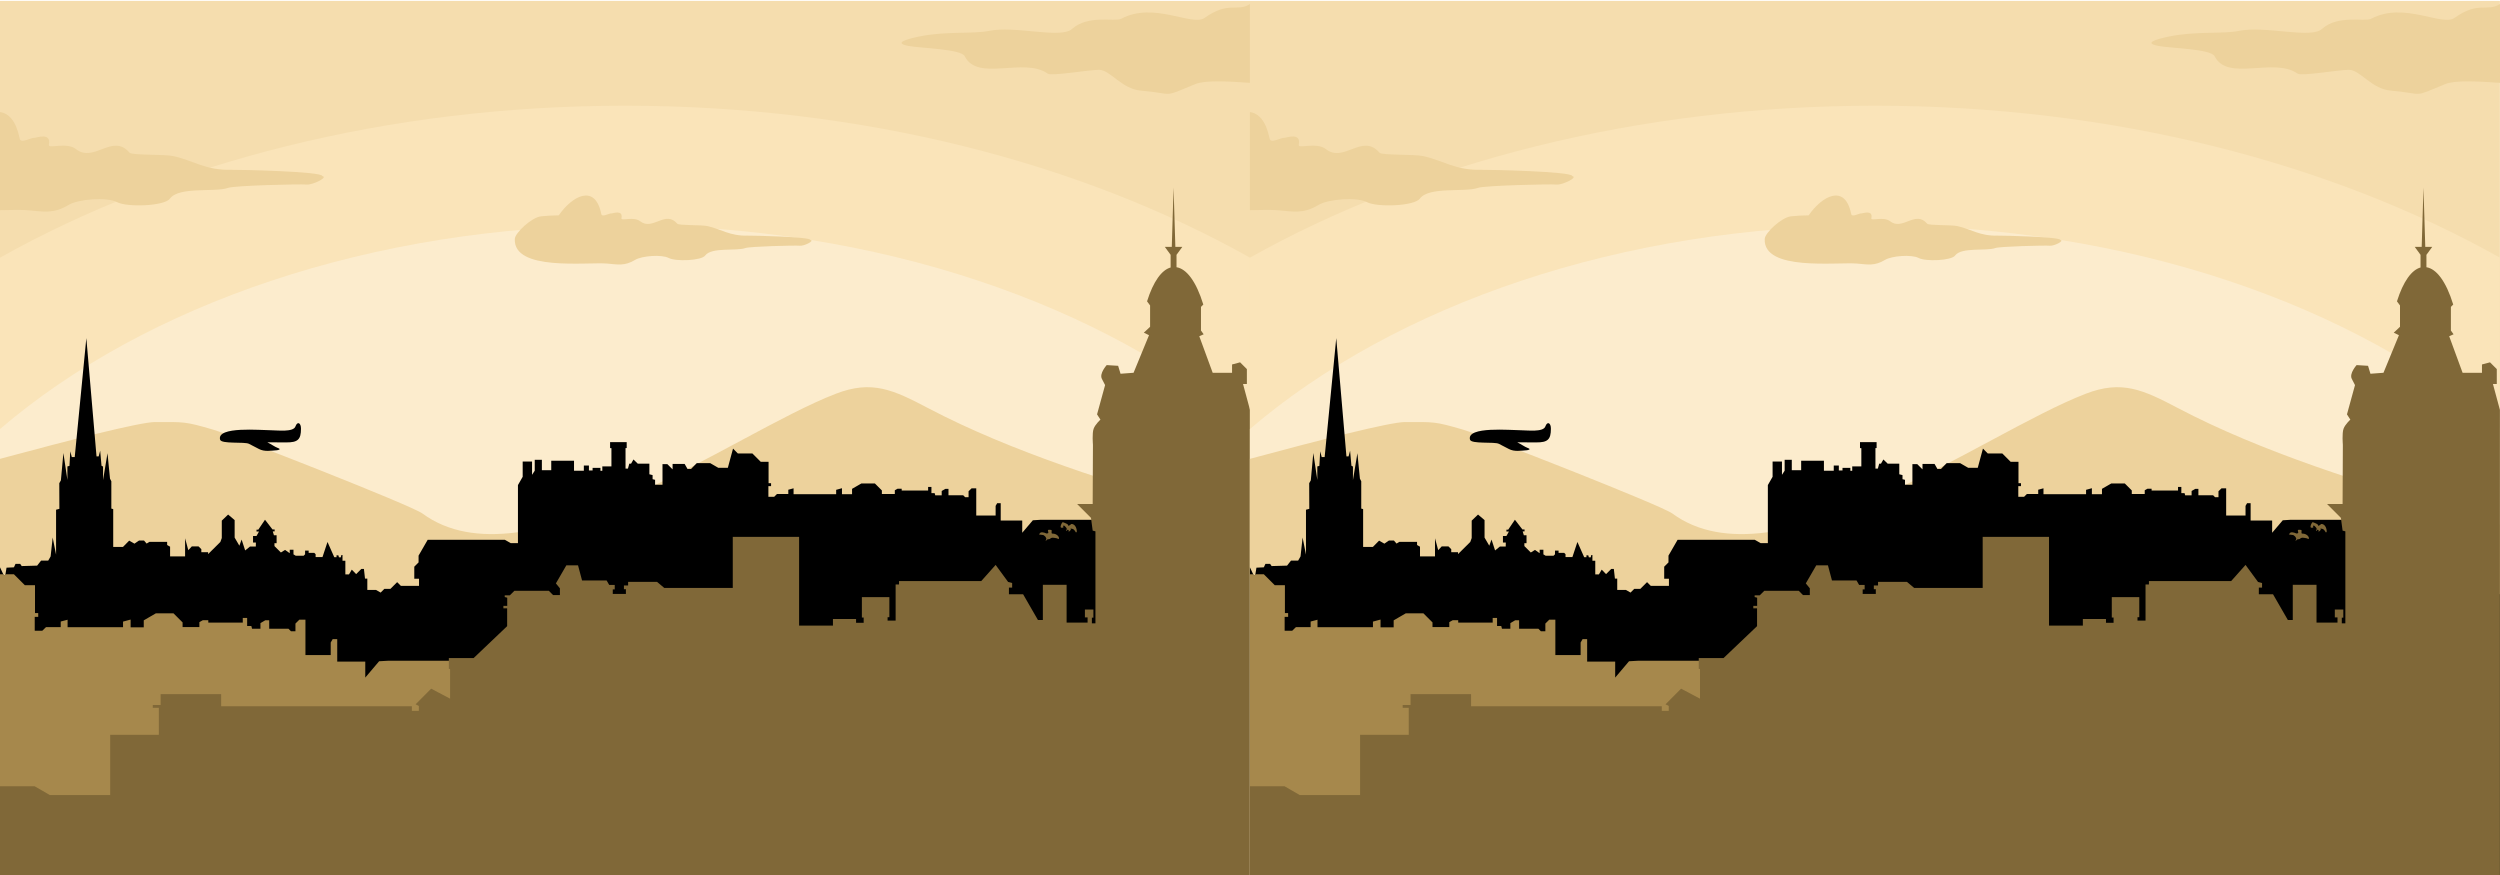
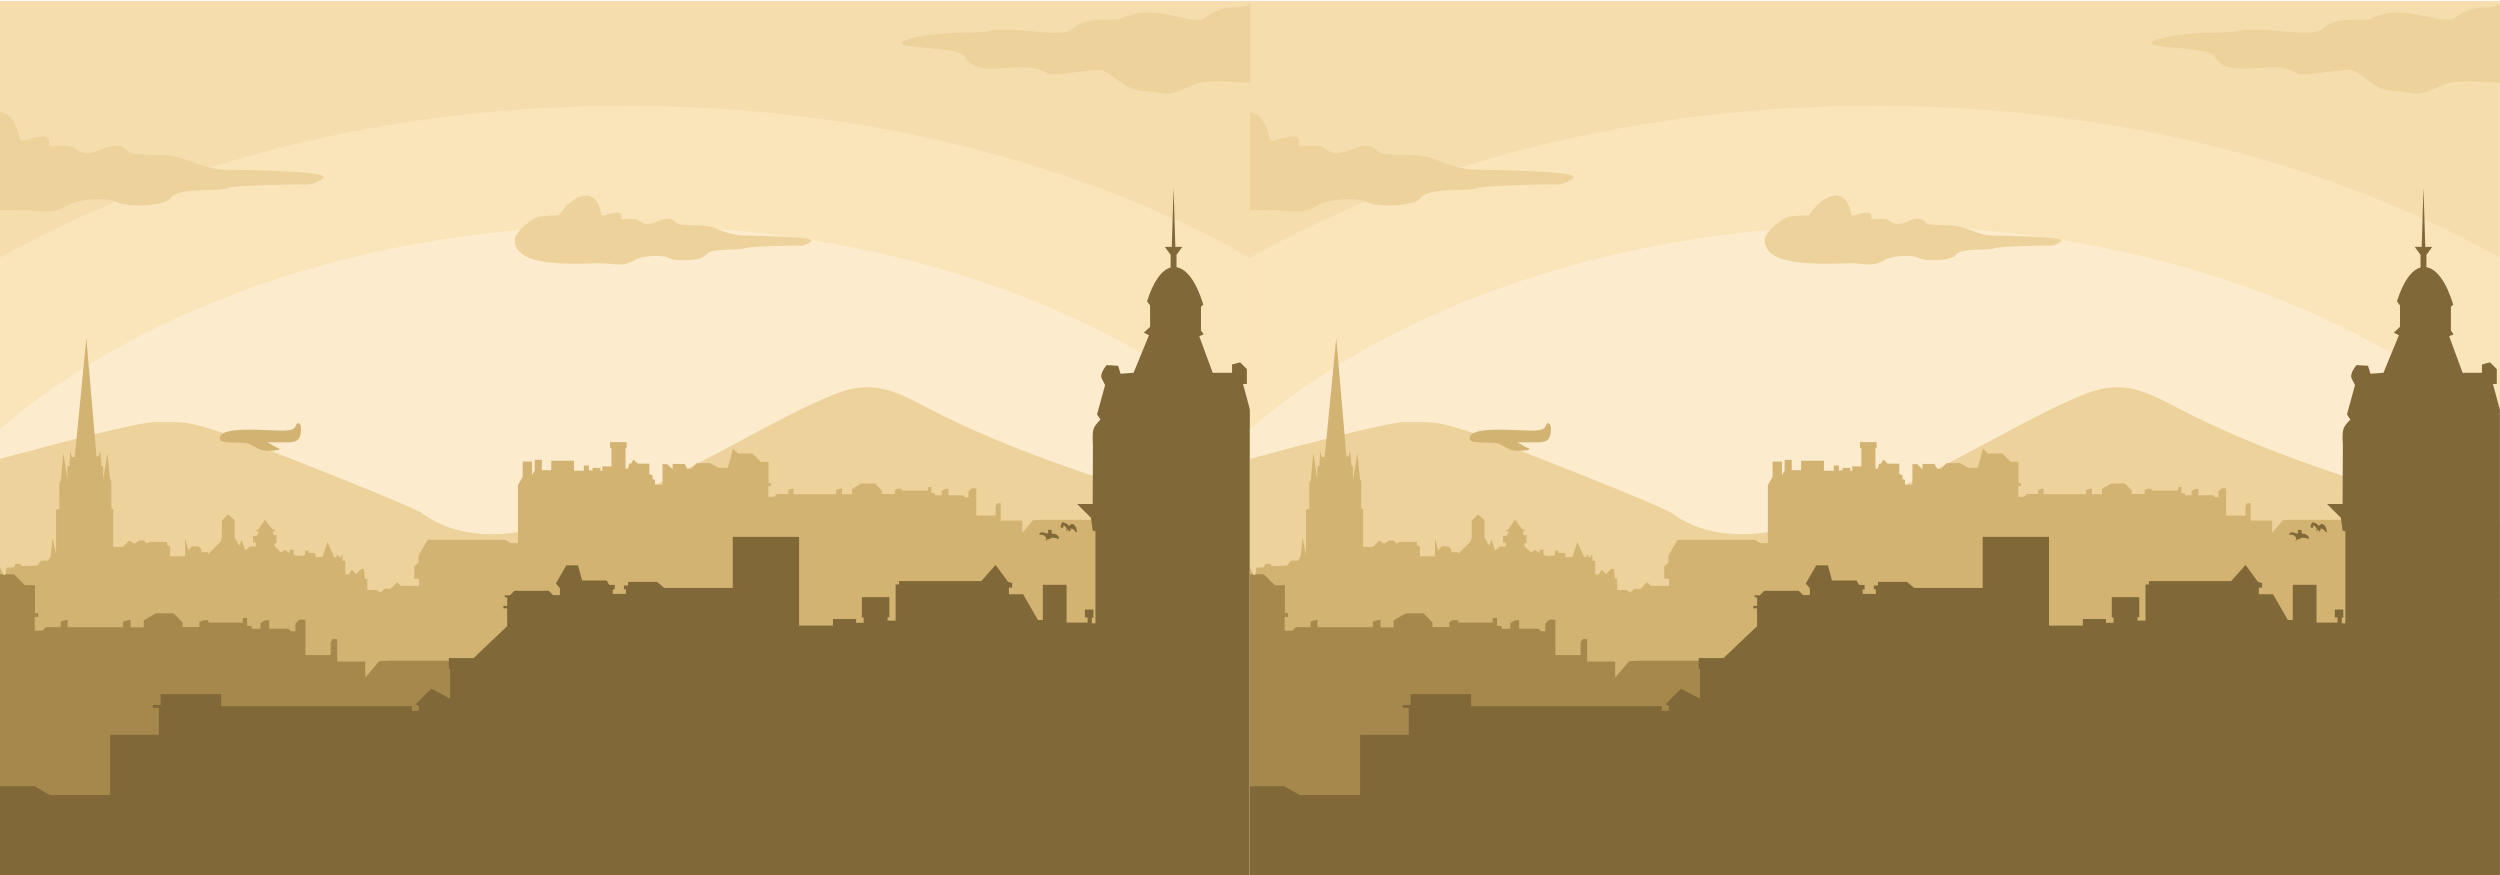
- <svg xmlns="http://www.w3.org/2000/svg" version="1.1" id="Calque_1" x="0px" y="0px" viewBox="0 0 2800 980" style="enable-background:new 0 0 2800 980;" xml:space="preserve">
+ <svg xmlns="http://www.w3.org/2000/svg" xmlns:xlink="http://www.w3.org/1999/xlink" version="1.1" id="Calque_1" x="0px" y="0px" viewBox="0 0 2800 980" style="enable-background:new 0 0 2800 980;" xml:space="preserve">
  <style type="text/css">
	.st0{fill-rule:evenodd;clip-rule:evenodd;fill:#F5DDAE;}
	.st1{fill-rule:evenodd;clip-rule:evenodd;fill:#FAE4B9;}
	.st2{fill-rule:evenodd;clip-rule:evenodd;fill:#FCECCD;}
	.st3{fill-rule:evenodd;clip-rule:evenodd;fill:#EDD29C;}
- 	.st4{fill-rule:evenodd;clip-rule:evenodd;fill:black;}
- 	.st4:hover{fill:red;}
+ 	.st4{fill-rule:evenodd;clip-rule:evenodd;fill:#d3b372;}
	.st5{fill-rule:evenodd;clip-rule:evenodd;fill:#A6884C;}
	.st6{fill-rule:evenodd;clip-rule:evenodd;fill:#806838;}
</style>
  <g>
    <rect x="0" y="1" class="st0" width="1400" height="980" />
    <path class="st1" d="M0,288.6V981h1400V288.6c-189.2-106.2-433.4-170.2-700-170.2S189.2,182.4,0,288.6z" />
    <path class="st2" d="M0,480.5V981h1400V480.5c-162.4-138.8-415.6-228.1-700-228.1C415.6,252.3,162.4,341.6,0,480.5z" />
    <path class="st3" d="M1039.5,457.1c-39.2-20.6-62.9-31.7-103.4-16.1c-115.9,44.6-347.1,219.3-463,134.1   c-12.2-9-209.9-86.7-234.4-93.9c-32.2-9.4-32.2-8.5-65.2-8.5c-16.2,0-95.1,20-173.5,41.2V981h1400V587.8   c-20.7-7.9-41-13.6-49.8-16.2C1249.7,542.7,1133.2,506.4,1039.5,457.1z" />
    <polygon class="st4" points="1387.6,641.9 1350.1,641.9 1350.1,606.9 1354.7,606.9 1354.7,599.9 1337.6,582.8 1337.6,570.4    1330.5,570.4 1330.5,582.2 1165,582.2 1156.8,582.7 1144.9,596.7 1144.9,583 1120.8,583 1120.8,563.6 1116.8,563.6 1115.1,566.6    1115.1,577.4 1093.4,577.4 1093.4,546.9 1088.2,546.9 1084.8,550.2 1084.8,556.9 1081,556.9 1078.8,554.7 1062.3,554.7    1062.3,547.5 1058.9,547.5 1054.7,549.9 1054.7,554.8 1047.5,554.8 1046.8,552.3 1043.2,552.3 1043.2,545.4 1039.5,545.4    1039.5,549.4 1009.9,549.4 1009.9,547.4 1005.2,547.4 1002.2,549.1 1002.2,553.3 987.7,553.3 987.7,549.3 979.9,541.5 964.7,541.5    954.3,547.5 954.3,553.5 943,553.5 943,546.8 936.5,548.6 936.5,553.5 888.8,553.5 888.8,546.9 882.9,548.5 882.9,553.3    870.2,553.3 867.1,556.4 860.6,556.4 860.6,544.5 863.6,544.5 863.6,541.2 860.8,541.2 860.8,517.2 852,517.2 842.7,507.9    826.4,507.9 821,502.4 815.2,523.9 804.4,523.9 795.4,518.7 780.4,518.7 774,525.2 770,525.2 766.8,519.6 753.3,519.6 753.3,525.7    747.4,519.8 742,519.8 742,542.9 733.7,542.9 733.7,537.4 730.9,536.7 730.9,532.1 727.3,531.2 727.3,519.3 714.3,519.3    709.5,514.6 706.8,519.3 704.8,519.3 703.3,524.8 700.6,524.8 700.6,501.8 701.9,501.8 701.9,495.2 683.3,495.2 683.3,501.9    684.8,501.9 684.8,522.4 674.6,522.4 674.6,527.3 672.5,527.3 672.5,524 663.7,524 663.7,526.9 659.6,526.9 659.6,521.4    653.9,521.4 653.9,527.2 642.9,527.2 642.9,516 617.4,516 617.4,526.6 606.9,526.6 606.9,515 598.9,515 598.9,527.2 595.9,531.8    595.9,516.9 585.4,516.9 585.4,534 580.1,543.3 580.1,608.3 572,608.3 565.5,604.6 479,604.6 468.8,622.3 468.8,629.9 464,634.7    464,648.2 469.3,648.2 469.3,656.2 449,656.2 444.8,652 437.3,659.5 430.5,659.5 426.3,663.7 421.1,660.7 411.4,660.7 411.4,648    408.8,648 407.6,637.2 404.7,637.2 398.9,643 394,638 390.9,643.3 386.8,643.3 386.8,628 383.6,628 383.6,621.6 382.4,621.6    381.7,624.2 379.6,624.2 379,622 376.9,622 376.9,624.1 374.4,624.1 366.8,607 361.2,623.9 353.5,623.9 353.5,620.7 352,619.2    345.7,619.2 345.7,616.7 341.7,616.7 341.7,620.8 340.1,622.4 331.2,622.4 328.7,620.9 328.7,615.7 324.5,615.7 324.5,619.6    319.3,615.9 314.6,618.8 307.4,611.6 307.4,608.4 309.8,608.4 309.8,599.5 306.8,599.5 305.5,595.2 307.6,595.2 307.6,593    305.2,593 296.8,582.1 289.3,593.2 287.3,593.2 287.3,595.3 290.1,595.3 287.3,600.3 283.4,600.3 283.4,607.6 286.6,607.6    286.5,612.1 280,612.1 274.6,616.5 270.6,604.3 268.1,611.2 262.8,602.1 262.8,582.5 255.5,576.3 248.4,583.1 248.4,602.6    246.8,607 233.1,620.6 233.1,618.5 225.5,618.5 225.5,615.1 222.4,612 214.8,612 210.9,616.2 207.3,602.9 207.3,623.2 190.5,623.2    190.5,612.3 187.2,610.4 187.2,606.9 167.4,606.9 164.2,608.8 161.3,605.4 155.7,605.4 150.6,608.9 144.7,605.5 137.7,612.6    126.8,612.6 126.8,570.2 124.7,569.6 124.7,539 123.2,536.1 120.4,507.6 115.4,537.7 115.4,522.5 113.7,521.7 112.2,504.8    110.5,511.2 108.1,511.2 96.7,378.7 83.7,511.9 80.4,511.9 78.7,505.5 77.8,521.8 75.5,522.4 75.5,537.6 71,507.4 68.2,538    66.4,541.2 66.5,569.9 62.8,570.9 62.8,621.2 59,602 56.7,623.2 54,627.9 46,627.9 41.6,633.5 24.3,634 22.6,631.5 17.4,631.5    15.6,635.4 7.3,635.8 6,644 4.1,644.1 0,635.4 0,981 1400,981 1400,665.6 1393.5,663.9" />
    <polygon class="st5" points="778.2,873.9 764.6,860.4 753.9,860.4 742.4,848.9 732.7,846.3 725.1,817.7 676.3,817.7 676.3,772.1    682.3,772.1 682.3,763 660,740.7 660,724.6 650.8,724.6 650.8,740 435.3,740 424.6,740.6 409.1,758.9 409.1,741 377.7,741    377.7,715.8 372.6,715.8 370.4,719.6 370.4,733.7 342.1,733.7 342.1,694 335.3,694 330.9,698.4 330.9,707 325.9,707 323.1,704.2    301.5,704.2 301.5,694.7 297.1,694.7 291.7,697.9 291.7,704.2 282.3,704.2 281.5,701.1 276.8,701.1 276.8,692.1 271.9,692.1    271.9,697.3 233.3,697.3 233.3,694.6 227.2,694.6 223.3,696.8 223.3,702.3 204.5,702.3 204.5,697.1 194.3,686.9 174.6,686.9    161,694.8 161,702.6 146.3,702.6 146.3,693.9 137.8,696.2 137.8,702.5 75.7,702.5 75.7,694.1 68,696.1 68,702.4 51.5,702.4    47.4,706.4 38.9,706.4 38.9,690.9 42.8,690.9 42.8,686.6 39.2,686.6 39.2,655.4 27.8,655.4 15.6,643.2 6.1,643.2 6,644 4.1,644.1    3.7,643.2 0,643.2 0,981 805.5,981 805.5,885.8 793.7,873.9  " />
    <path class="st6" d="M1396.5,430.1v-16.7l-7.6-7.6l-9,2.4v9.3h-21.7l-15-40.9l4.9-2.2l-3-4.2v-26.5l2.6-2.6   c-8.1-26.4-19-40.1-30-41.8v-13.9l6.5-8.9h-7.8l-2-66.5l-2,66.5h-7.8l6.5,8.9v14.2c-9.9,2.7-19.4,15.5-26.4,37.9l3.4,4.6V366   l-7,6.6l5.8,2.8l-17.3,42.1l-14.6,1.1l-2.7-8.9l-12.8-0.8c0,0-8.5,9.4-5.4,15.4c3.1,5.9,3.6,7,3.6,7l-9,32.8l3.8,5.9   c0,0-5.7,5.1-7.6,10.1s-0.8,18-0.8,18l-0.3,66.4h-17.4l15.5,15.5l1.9,14.3l3.1,0.8v103h-4v-6.3h1.7v-9.1h-9.5v8.8h3v5.8h-23.5V655   H1168v39.4h-5.5l-16.6-28.8H1130v-7.5h3.6V653l-4.5-1.2l-14-19.1l-16.1,18.1h-92.1v3.8h-3.8v40.5h-9v-3.8h2v-22.5h-30.8v22.8h2v5.9   h-8.5v-4.2h-25.9v7.4H895v-99.4h-74.3v57.2H744l-8.1-6.8h-32.4v4h-4.7v4.2h2.2v5.3h-14.7v-5.1h2.2v-5h-6.2l-2.9-5h-27.5l-4.5-16.9   h-13.1l-11.7,20.2l4.5,5.5v7.6h-7.6l-4.8-4.8h-38.6l-5.1,5.1h-5.7v1.9l2.8,0.7v9.2h-4.3v2.7h4.2v20L530.5,737h-27.8v12l1.4,0.4   v33.1l-21.2-11.2l-17.4,17.5l3.6,1.9v5.5h-7.8V791H247.7v-13.6h-67.8v12.2h-8.8v3.1h6.8V823h-54.5v67.5H55.9l-17.1-9.9H0V981h1400   V469.2v-10.1l-7.8-29H1396.5z" />
    <g>
      <path class="st3" d="M361,197.2c0.4-5.2-93.7-7.2-101.5-7c-29.2,0.8-43.1-10.5-65.5-15.4c-10-2.2-46.2-0.7-48.9-3.8    c-19.1-22.4-39.8,12-60-4c-10.5-8.3-31.6,0.2-30.4-4.9c3.2-14.3-14.4-7.7-15.6-7.8c-4.9-0.4-15.8,7.2-17.1,0.7    c-4-19.6-12.2-28.2-22-29.5v109.9c13.2-0.3,24.4-0.5,31.5,0.1c17,1.4,28.3,4.3,45.2-5.9c11.3-6.9,43.4-9,54.4-3.2    c11.3,6,53,4.5,59.2-3.9c10.3-14,50.7-6.8,65.2-12.1c7.1-2.6,79.9-4.4,88.4-3.7C350.3,207.1,368,198.6,361,197.2z" />
      <path class="st3" d="M1255.8,21c-7.1,3.8-36.9-4.9-55.1,11.4c-12.6,11.4-63.1-3.9-93.2,2.2c-17.9,3.7-47.6,0-78.1,6.3    c-14.9,3.1-29.1,7.4-11.6,10.6c13.9,2.6,58.6,3.3,62.7,11.5c14.4,29,66.4,0.6,93,19.5c4.2,3,45.7-4.3,57.4-4.3    c12.6,0,25.1,21.4,46.9,23.3c39.3,3.4,22.4,8.6,60.9-7.3c10.7-4.4,35.2-3.3,61.4-1.4V4.4c-14.5,9.6-23.6-3.8-50.9,15.6    C1335.2,30,1292.4,1.4,1255.8,21z" />
      <path class="st3" d="M907.8,268.8c0.3-3.6-64.8-5-70.2-4.9c-20.2,0.6-29.8-7.3-45.3-10.7c-6.9-1.5-32-0.5-33.8-2.7    c-13.2-15.5-27.5,8.3-41.5-2.7c-7.3-5.7-21.8,0.2-21-3.4c2.2-9.9-9.9-5.3-10.8-5.4c-3.4-0.3-10.9,5-11.8,0.5    c-7-34.4-32.9-19.7-47.6,1.7c-6.3,0-13.8,0.4-20,1.1c-10.5,1.3-28.9,18.5-29.2,25.2c-2,36.6,80.6,25.8,103.4,27.7    c11.8,1,19.6,3,31.3-4.1c7.8-4.7,30-6.2,37.6-2.2c7.8,4.2,36.7,3.1,40.9-2.7c7.1-9.7,35.1-4.7,45.1-8.4c4.9-1.8,55.3-3.1,61.1-2.6    C900.4,275.7,912.6,269.8,907.8,268.8z" />
    </g>
-     <path class="st4" d="M330.9,477.6c-2.3,6.7-20.4,4.3-27,4.3c-11.2,0-61.5-4.8-57.4,10.5c1.4,5.2,27.4,2.1,32.4,4.7l11.2,5.8   c6.1,3.2,13.2,1.9,19.8,1.4c1.2-0.1,6-0.9,1.2-2.6c-3.3-1.2-6.9-4-11.7-6.3l21.2,0.1c13,0.1,16.5-3.3,16.5-15.3   C337.2,473.6,333.1,471.4,330.9,477.6z" />
+     <a xlink:href="/gamemode_theme">
+       <path id="plane" class="st4" d="M330.9,477.6c-2.3,6.7-20.4,4.3-27,4.3c-11.2,0-61.5-4.8-57.4,10.5c1.4,5.2,27.4,2.1,32.4,4.7l11.2,5.8   c6.1,3.2,13.2,1.9,19.8,1.4c1.2-0.1,6-0.9,1.2-2.6c-3.3-1.2-6.9-4-11.7-6.3l21.2,0.1c13,0.1,16.5-3.3,16.5-15.3   C337.2,473.6,333.1,471.4,330.9,477.6z" />
+     </a>
+     <text font-size="100" x="300" y="450" display="none" style="font-size:30px;font-weight:bold;fill:#000000">LA PLAGE
+ 	<animate fill="freeze" dur="0.1s" begin="plane.mouseover" from="none" to="block" attributeName="display" />
+       <animate fill="freeze" dur="0.1s" begin="plane.mouseout" from="block" to="none" attributeName="display" />
+     </text>
    <path class="st6" d="M1180.6,597.8c-3.3-0.4-2.9,0.4-2.7-3.7c0-0.9-3.9-1-4.1-0.4c-0.6,1.4,2,3.7-1.6,3.8c-0.3,0-0.5-0.2-0.9-0.3   c-1.7-0.7-6.1-2.3-7.2,0.9c-2.3,0.8,4.4,0.8,4.9,1.4c0.2,0.2,1.4,1.2,1.5,1.2c0.2,0.5,0.8,0.7,1.4,2.5c0.2,0.7-0.7,1.2-0.7,2.7   c0.6,0,1-1.9,2.7-1.9c0.1,0,1.8-0.2,2-0.4c1.9-2.2,4.8-1.1,7.4-0.8c0.8,0.1,3.8,2.4,2.5-1.3   C1185.1,599.6,1182.4,598.1,1180.6,597.8z" />
    <path class="st6" d="M1201.9,587.2c-2.4-1-2.6,0.3-3.4,0.8c-3.2,2-1,0.3-3.3-1.1c-1.6-1-4.1-1.7-4.6-2c-0.9-0.6-3.2,3.9-2.6,5.7   c0.2,0.3,0.8,0.5,1.1,0.5c3.6-0.1,0.7-0.7,2.1-2.5c0.5-0.6,2.8,2.1,3.2,2.7c1.1,1.9-0.6,2.4-0.2,3.1c0.7,1.1,0.8-1.1,1.7-1.1   c1.5,0.1,1,1.3,1,2.3c0.2,0,4-2.7,1.8-3.7c3.1,0.6,3.1,0.1,5.2,2.6c0.9,1.1,0.7,2.2,1.8,1.6   C1206.5,595.9,1205.9,588.9,1201.9,587.2z" />
  </g>
  <g>
    <rect x="1399.9" y="1" class="st0" width="1400" height="980" />
    <path class="st1" d="M1399.9,288.6V981h1400V288.6c-189.2-106.2-433.4-170.2-700-170.2S1589.1,182.4,1399.9,288.6z" />
    <path class="st2" d="M1399.9,480.5V981h1400V480.5c-162.4-138.8-415.6-228.1-700-228.1C1815.5,252.3,1562.3,341.6,1399.9,480.5z" />
    <path class="st3" d="M2439.4,457.1c-39.2-20.6-62.9-31.7-103.4-16.1c-115.9,44.6-347.1,219.3-463,134.1   c-12.2-9-209.9-86.7-234.4-93.9c-32.2-9.4-32.2-8.5-65.2-8.5c-16.2,0-95.1,20-173.5,41.2V981h1400V587.8   c-20.7-7.9-41-13.6-49.8-16.2C2649.6,542.7,2533.1,506.4,2439.4,457.1z" />
    <polygon class="st4" points="2787.5,641.9 2750,641.9 2750,606.9 2754.6,606.9 2754.6,599.9 2737.5,582.8 2737.5,570.4    2730.4,570.4 2730.4,582.2 2564.9,582.2 2556.7,582.7 2544.8,596.7 2544.8,583 2520.7,583 2520.7,563.6 2516.7,563.6 2515,566.6    2515,577.4 2493.3,577.4 2493.3,546.9 2488.1,546.9 2484.7,550.2 2484.7,556.9 2480.9,556.9 2478.7,554.7 2462.2,554.7    2462.2,547.5 2458.8,547.5 2454.6,549.9 2454.6,554.8 2447.4,554.8 2446.7,552.3 2443.1,552.3 2443.1,545.4 2439.4,545.4    2439.4,549.4 2409.8,549.4 2409.8,547.4 2405.1,547.4 2402.1,549.1 2402.1,553.3 2387.6,553.3 2387.6,549.3 2379.8,541.5    2364.6,541.5 2354.2,547.5 2354.2,553.5 2342.9,553.5 2342.9,546.8 2336.4,548.6 2336.4,553.5 2288.7,553.5 2288.7,546.9    2282.8,548.5 2282.8,553.3 2270.1,553.3 2267,556.4 2260.5,556.4 2260.5,544.5 2263.5,544.5 2263.5,541.2 2260.7,541.2    2260.7,517.2 2251.9,517.2 2242.6,507.9 2226.3,507.9 2220.9,502.4 2215.1,523.9 2204.3,523.9 2195.3,518.7 2180.3,518.7    2173.9,525.2 2169.9,525.2 2166.7,519.6 2153.2,519.6 2153.2,525.7 2147.3,519.8 2141.9,519.8 2141.9,542.9 2133.6,542.9    2133.6,537.4 2130.8,536.7 2130.8,532.1 2127.2,531.2 2127.2,519.3 2114.2,519.3 2109.4,514.6 2106.7,519.3 2104.7,519.3    2103.2,524.8 2100.5,524.8 2100.5,501.8 2101.8,501.8 2101.8,495.2 2083.2,495.2 2083.2,501.9 2084.7,501.9 2084.7,522.4    2074.5,522.4 2074.5,527.3 2072.4,527.3 2072.4,524 2063.6,524 2063.6,526.9 2059.5,526.9 2059.5,521.4 2053.8,521.4 2053.8,527.2    2042.8,527.2 2042.8,516 2017.3,516 2017.3,526.6 2006.8,526.6 2006.8,515 1998.8,515 1998.8,527.2 1995.8,531.8 1995.8,516.9    1985.3,516.9 1985.3,534 1980,543.3 1980,608.3 1971.9,608.3 1965.4,604.6 1878.9,604.6 1868.7,622.3 1868.7,629.9 1863.9,634.7    1863.9,648.2 1869.2,648.2 1869.2,656.2 1848.9,656.2 1844.7,652 1837.2,659.5 1830.4,659.5 1826.2,663.7 1821,660.7 1811.3,660.7    1811.3,648 1808.7,648 1807.5,637.2 1804.6,637.2 1798.8,643 1793.9,638 1790.8,643.3 1786.7,643.3 1786.7,628 1783.5,628    1783.5,621.6 1782.3,621.6 1781.6,624.2 1779.5,624.2 1778.9,622 1776.8,622 1776.8,624.1 1774.3,624.1 1766.7,607 1761.1,623.9    1753.4,623.9 1753.4,620.7 1751.9,619.2 1745.6,619.2 1745.6,616.7 1741.6,616.7 1741.6,620.8 1740,622.4 1731.1,622.4    1728.6,620.9 1728.6,615.7 1724.4,615.7 1724.4,619.6 1719.2,615.9 1714.5,618.8 1707.3,611.6 1707.3,608.4 1709.7,608.4    1709.7,599.5 1706.7,599.5 1705.4,595.2 1707.5,595.2 1707.5,593 1705.1,593 1696.7,582.1 1689.2,593.2 1687.2,593.2 1687.2,595.3    1690,595.3 1687.2,600.3 1683.3,600.3 1683.3,607.6 1686.5,607.6 1686.4,612.1 1679.9,612.1 1674.5,616.5 1670.5,604.3 1668,611.2    1662.7,602.1 1662.7,582.5 1655.4,576.3 1648.3,583.1 1648.3,602.6 1646.7,607 1633,620.6 1633,618.5 1625.4,618.5 1625.4,615.1    1622.3,612 1614.7,612 1610.8,616.2 1607.2,602.9 1607.2,623.2 1590.4,623.2 1590.4,612.3 1587.1,610.4 1587.1,606.9 1567.3,606.9    1564.1,608.8 1561.2,605.4 1555.6,605.4 1550.5,608.9 1544.6,605.5 1537.6,612.6 1526.7,612.6 1526.7,570.2 1524.6,569.6    1524.6,539 1523.1,536.1 1520.3,507.6 1515.3,537.7 1515.3,522.5 1513.6,521.7 1512.1,504.8 1510.4,511.2 1508,511.2 1496.6,378.7    1483.6,511.9 1480.3,511.9 1478.6,505.5 1477.7,521.8 1475.4,522.4 1475.4,537.6 1470.9,507.4 1468.1,538 1466.3,541.2    1466.4,569.9 1462.7,570.9 1462.7,621.2 1458.9,602 1456.6,623.2 1453.9,627.9 1445.9,627.9 1441.5,633.5 1424.2,634 1422.5,631.5    1417.3,631.5 1415.5,635.4 1407.2,635.8 1405.9,644 1404,644.1 1399.9,635.4 1399.9,981 2799.9,981 2799.9,665.6 2793.4,663.9  " />
    <polygon class="st5" points="2178.1,873.9 2164.5,860.4 2153.8,860.4 2142.3,848.9 2132.6,846.3 2125,817.7 2076.2,817.7    2076.2,772.1 2082.2,772.1 2082.2,763 2059.9,740.7 2059.9,724.6 2050.7,724.6 2050.7,740 1835.2,740 1824.5,740.6 1809,758.9    1809,741 1777.6,741 1777.6,715.8 1772.5,715.8 1770.3,719.6 1770.3,733.7 1742,733.7 1742,694 1735.2,694 1730.8,698.4    1730.8,707 1725.8,707 1723,704.2 1701.4,704.2 1701.4,694.7 1697,694.7 1691.6,697.9 1691.6,704.2 1682.2,704.2 1681.4,701.1    1676.7,701.1 1676.7,692.1 1671.8,692.1 1671.8,697.3 1633.2,697.3 1633.2,694.6 1627.1,694.6 1623.2,696.8 1623.2,702.3    1604.4,702.3 1604.4,697.1 1594.2,686.9 1574.5,686.9 1560.9,694.8 1560.9,702.6 1546.2,702.6 1546.2,693.9 1537.7,696.2    1537.7,702.5 1475.6,702.5 1475.6,694.1 1467.9,696.1 1467.9,702.4 1451.4,702.4 1447.3,706.4 1438.8,706.4 1438.8,690.9    1442.7,690.9 1442.7,686.6 1439.1,686.6 1439.1,655.4 1427.7,655.4 1415.5,643.2 1406,643.2 1405.9,644 1404,644.1 1403.6,643.2    1399.9,643.2 1399.9,981 2205.4,981 2205.4,885.8 2193.6,873.9  " />
    <path class="st6" d="M2796.4,430.1v-16.7l-7.6-7.6l-9,2.4v9.3h-21.7l-15-40.9l4.9-2.2l-3-4.2v-26.5l2.6-2.6   c-8.1-26.4-19-40.1-30-41.8v-13.9l6.5-8.9h-7.8l-2-66.5l-2,66.5h-7.8l6.5,8.9v14.2c-9.9,2.7-19.4,15.5-26.4,37.9l3.4,4.6V366   l-7,6.6l5.8,2.8l-17.3,42.1l-14.6,1.1l-2.7-8.9l-12.8-0.8c0,0-8.5,9.4-5.4,15.4c3.1,5.9,3.6,7,3.6,7l-9,32.8l3.8,5.9   c0,0-5.7,5.1-7.6,10.1s-0.8,18-0.8,18l-0.3,66.4h-17.4l15.5,15.5l1.9,14.3l3.1,0.8v103h-4v-6.3h1.7v-9.1h-9.5v8.8h3v5.8h-23.5V655   h-26.6v39.4h-5.5l-16.6-28.8h-15.9v-7.5h3.6V653l-4.5-1.2l-14-19.1l-16.1,18.1h-92.1v3.8h-3.8v40.5h-9v-3.8h2v-22.5h-30.8v22.8h2   v5.9h-8.5v-4.2h-25.9v7.4h-37.9v-99.4h-74.3v57.2h-76.7l-8.1-6.8h-32.4v4h-4.7v4.2h2.2v5.3h-14.7v-5.1h2.2v-5h-6.2l-2.9-5h-27.5   l-4.5-16.9h-13.1l-11.7,20.2l4.5,5.5v7.6h-7.6l-4.8-4.8H1976l-5.1,5.1h-5.7v1.9l2.8,0.7v9.2h-4.3v2.7h4.2v20l-37.5,35.7h-27.8v12   l1.4,0.4v33.1l-21.2-11.2l-17.4,17.5l3.6,1.9v5.5h-7.8V791h-213.6v-13.6h-67.8v12.2h-8.8v3.1h6.8V823h-54.5v67.5h-67.5l-17.1-9.9   h-38.8V981h1400V469.2v-10.1l-7.8-29H2796.4z" />
    <g>
      <path class="st3" d="M1760.9,197.2c0.4-5.2-93.7-7.2-101.5-7c-29.2,0.8-43.1-10.5-65.5-15.4c-10-2.2-46.2-0.7-48.9-3.8    c-19.1-22.4-39.8,12-60-4c-10.5-8.3-31.6,0.2-30.4-4.9c3.2-14.3-14.4-7.7-15.6-7.8c-4.9-0.4-15.8,7.2-17.1,0.7    c-4-19.6-12.2-28.2-22-29.5v109.9c13.2-0.3,24.4-0.5,31.5,0.1c17,1.4,28.3,4.3,45.2-5.9c11.3-6.9,43.4-9,54.4-3.2    c11.3,6,53,4.5,59.2-3.9c10.3-14,50.7-6.8,65.2-12.1c7.1-2.6,79.9-4.4,88.4-3.7C1750.2,207.1,1767.9,198.6,1760.9,197.2z" />
      <path class="st3" d="M2655.7,21c-7.1,3.8-36.9-4.9-55.1,11.4c-12.6,11.4-63.1-3.9-93.2,2.2c-17.9,3.7-47.6,0-78.1,6.3    c-14.9,3.1-29.1,7.4-11.6,10.6c13.9,2.6,58.6,3.3,62.7,11.5c14.4,29,66.4,0.6,93,19.5c4.2,3,45.7-4.3,57.4-4.3    c12.6,0,25.1,21.4,46.9,23.3c39.3,3.4,22.4,8.6,60.9-7.3c10.7-4.4,35.2-3.3,61.4-1.4V4.4c-14.5,9.6-23.6-3.8-50.9,15.6    C2735.1,30,2692.3,1.4,2655.7,21z" />
      <path class="st3" d="M2307.7,268.8c0.3-3.6-64.8-5-70.2-4.9c-20.2,0.6-29.8-7.3-45.3-10.7c-6.9-1.5-32-0.5-33.8-2.7    c-13.2-15.5-27.5,8.3-41.5-2.7c-7.3-5.7-21.8,0.2-21-3.4c2.2-9.9-9.9-5.3-10.8-5.4c-3.4-0.3-10.9,5-11.8,0.5    c-7-34.4-32.9-19.7-47.6,1.7c-6.3,0-13.8,0.4-20,1.1c-10.5,1.3-28.9,18.5-29.2,25.2c-2,36.6,80.6,25.8,103.4,27.7    c11.8,1,19.6,3,31.3-4.1c7.8-4.7,30-6.2,37.6-2.2c7.8,4.2,36.7,3.1,40.9-2.7c7.1-9.7,35.1-4.7,45.1-8.4c4.9-1.8,55.3-3.1,61.1-2.6    C2300.3,275.7,2312.5,269.8,2307.7,268.8z" />
    </g>
    <path class="st4" d="M1730.8,477.6c-2.3,6.7-20.4,4.3-27,4.3c-11.2,0-61.5-4.8-57.4,10.5c1.4,5.2,27.4,2.1,32.4,4.7l11.2,5.8   c6.1,3.2,13.2,1.9,19.8,1.4c1.2-0.1,6-0.9,1.2-2.6c-3.3-1.2-6.9-4-11.7-6.3l21.2,0.1c13,0.1,16.5-3.3,16.5-15.3   C1737.1,473.6,1733,471.4,1730.8,477.6z" />
    <path class="st6" d="M2580.5,597.8c-3.3-0.4-2.9,0.4-2.7-3.7c0-0.9-3.9-1-4.1-0.4c-0.6,1.4,2,3.7-1.6,3.8c-0.3,0-0.5-0.2-0.9-0.3   c-1.7-0.7-6.1-2.3-7.2,0.9c-2.3,0.8,4.4,0.8,4.9,1.4c0.2,0.2,1.4,1.2,1.5,1.2c0.2,0.5,0.8,0.7,1.4,2.5c0.2,0.7-0.7,1.2-0.7,2.7   c0.6,0,1-1.9,2.7-1.9c0.1,0,1.8-0.2,2-0.4c1.9-2.2,4.8-1.1,7.4-0.8c0.8,0.1,3.8,2.4,2.5-1.3C2585,599.6,2582.3,598.1,2580.5,597.8z   " />
    <path class="st6" d="M2601.8,587.2c-2.4-1-2.6,0.3-3.4,0.8c-3.2,2-1,0.3-3.3-1.1c-1.6-1-4.1-1.7-4.6-2c-0.9-0.6-3.2,3.9-2.6,5.7   c0.2,0.3,0.8,0.5,1.1,0.5c3.6-0.1,0.7-0.7,2.1-2.5c0.5-0.6,2.8,2.1,3.2,2.7c1.1,1.9-0.6,2.4-0.2,3.1c0.7,1.1,0.8-1.1,1.7-1.1   c1.5,0.1,1,1.3,1,2.3c0.2,0,4-2.7,1.8-3.7c3.1,0.6,3.1,0.1,5.2,2.6c0.9,1.1,0.7,2.2,1.8,1.6   C2606.4,595.9,2605.8,588.9,2601.8,587.2z" />
  </g>
</svg>
